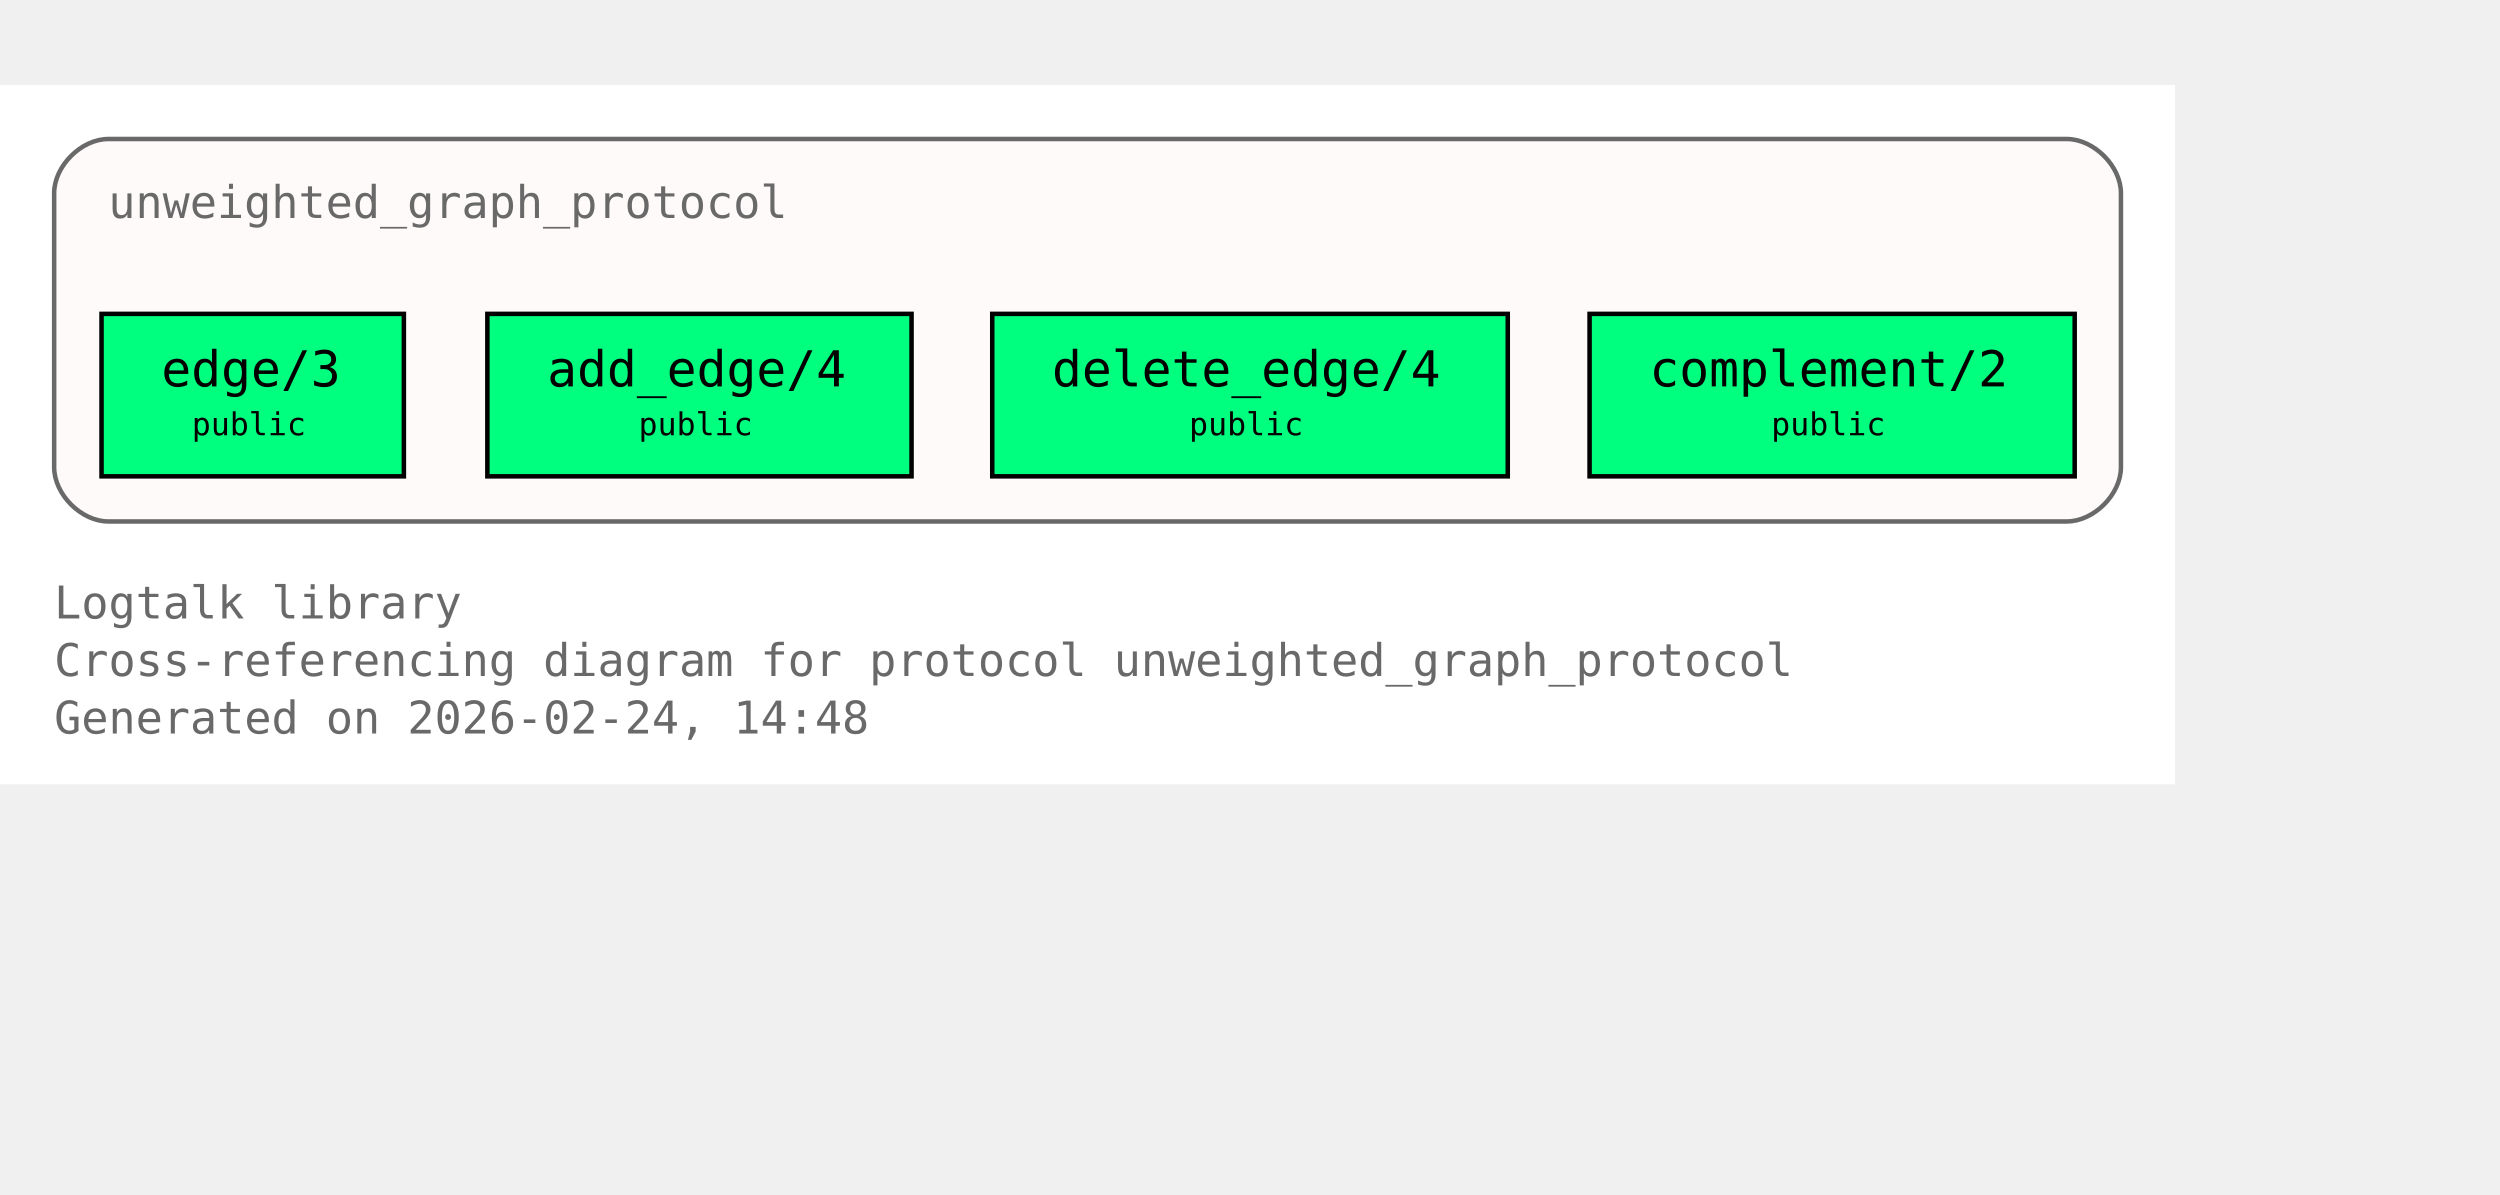
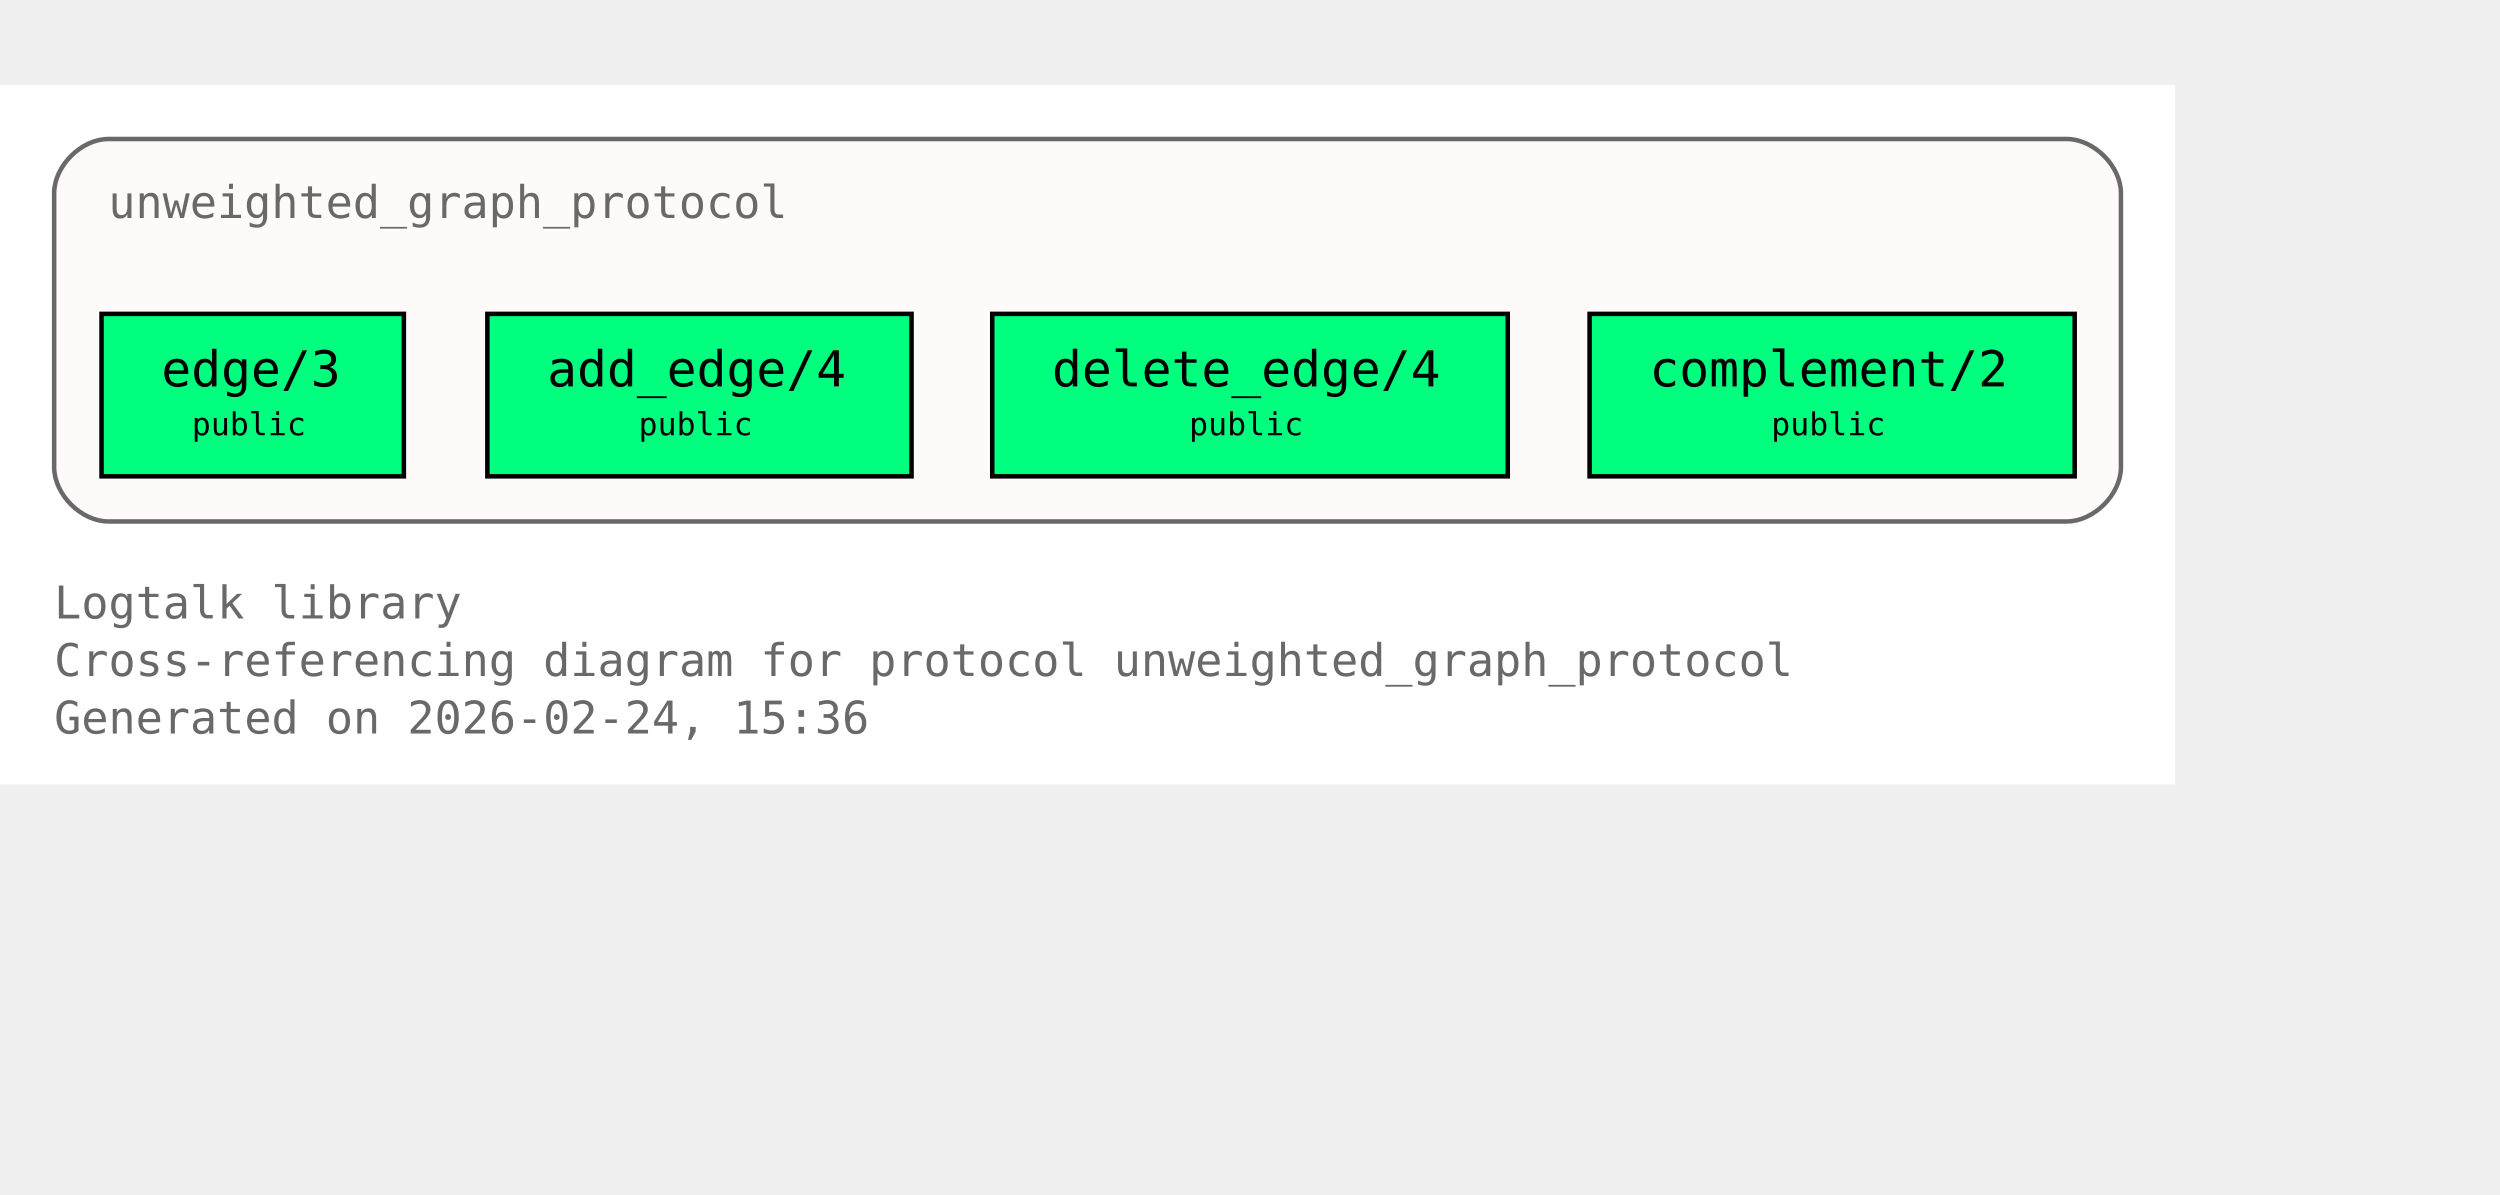
<svg xmlns="http://www.w3.org/2000/svg" xmlns:xlink="http://www.w3.org/1999/xlink" width="626pt" height="299pt" viewBox="72.00 72.00 554.00 227.00">
  <g id="graph0" class="graph" transform="scale(1 1) rotate(0) translate(76 223)">
    <polygon fill="white" stroke="none" points="-4,4 -4,-151 478,-151 478,4 -4,4" />
    <text xml:space="preserve" text-anchor="start" x="8" y="-32.75" font-family="Monospace" font-size="10.00" fill="dimgray">Logtalk library</text>
    <text xml:space="preserve" text-anchor="start" x="8" y="-20" font-family="Monospace" font-size="10.00" fill="dimgray">Cross-referencing diagram for protocol unweighted_graph_protocol</text>
-     <text xml:space="preserve" text-anchor="start" x="8" y="-7.25" font-family="Monospace" font-size="10.00" fill="dimgray">Generated on 2026-02-24, 14:48</text>
+     <text xml:space="preserve" text-anchor="start" x="8" y="-7.25" font-family="Monospace" font-size="10.00" fill="dimgray">Generated on 2026-02-24, 15:36</text>
    <g id="clust1" class="cluster">
      <g id="a_clust1">
        <a xlink:title="unweighted_graph_protocol">
          <path fill="snow" stroke="dimgray" d="M20,-54.25C20,-54.25 454,-54.25 454,-54.25 460,-54.25 466,-60.25 466,-66.25 466,-66.25 466,-127 466,-127 466,-133 460,-139 454,-139 454,-139 20,-139 20,-139 14,-139 8,-133 8,-127 8,-127 8,-66.25 8,-66.25 8,-60.25 14,-54.25 20,-54.25" />
          <g id="a_clust1_0">
-             <a xlink:href="https://github.com/LogtalkDotOrg/logtalk3/tree/7737e7db8cca2cc0ca3305f166f96f5ffda49037/library/graphs/unweighted_graph_protocol.lgt#L22" xlink:title="https://github.com/LogtalkDotOrg/logtalk3/tree/7737e7db8cca2cc0ca3305f166f96f5ffda49037/library/graphs/unweighted_graph_protocol.lgt#L22">
+             <a xlink:href="https://github.com/LogtalkDotOrg/logtalk3/tree/22c1b74edb4ceffb875797428dc11ea49b0dd7ba/library/graphs/unweighted_graph_protocol.lgt#L22" xlink:title="https://github.com/LogtalkDotOrg/logtalk3/tree/22c1b74edb4ceffb875797428dc11ea49b0dd7ba/library/graphs/unweighted_graph_protocol.lgt#L22">
              <text xml:space="preserve" text-anchor="start" x="20" y="-121.5" font-family="Monospace" font-size="10.00" fill="dimgray">unweighted_graph_protocol</text>
            </a>
          </g>
        </a>
      </g>
    </g>
    <g id="node1" class="node">
      <polygon fill="springgreen" stroke="black" points="85.5,-100.25 18.5,-100.25 18.5,-64.25 85.5,-64.25 85.5,-100.25" />
      <text xml:space="preserve" text-anchor="start" x="26.5" y="-84.95" font-family="Monospace" font-size="9.00"> </text>
      <g id="a_node1_1">
-         <a xlink:href="https://github.com/LogtalkDotOrg/logtalk3/tree/7737e7db8cca2cc0ca3305f166f96f5ffda49037/library/graphs/unweighted_graph_protocol.lgt#L32" xlink:title="https://github.com/LogtalkDotOrg/logtalk3/tree/7737e7db8cca2cc0ca3305f166f96f5ffda49037/library/graphs/unweighted_graph_protocol.lgt#L32">
+         <a xlink:href="https://github.com/LogtalkDotOrg/logtalk3/tree/22c1b74edb4ceffb875797428dc11ea49b0dd7ba/library/graphs/unweighted_graph_protocol.lgt#L32" xlink:title="https://github.com/LogtalkDotOrg/logtalk3/tree/22c1b74edb4ceffb875797428dc11ea49b0dd7ba/library/graphs/unweighted_graph_protocol.lgt#L32">
          <text xml:space="preserve" text-anchor="start" x="31.75" y="-84.17" font-family="Monospace" font-size="11.00">edge/3</text>
        </a>
      </g>
      <text xml:space="preserve" text-anchor="start" x="72.25" y="-84.95" font-family="Monospace" font-size="9.00"> </text>
      <text xml:space="preserve" text-anchor="start" x="26.5" y="-72.58" font-family="Monospace" font-size="9.00"> </text>
      <text xml:space="preserve" text-anchor="start" x="38.5" y="-73.35" font-family="Monospace" font-size="7.00">public</text>
      <text xml:space="preserve" text-anchor="start" x="72.25" y="-72.58" font-family="Monospace" font-size="9.00"> </text>
    </g>
    <g id="node2" class="node">
      <polygon fill="springgreen" stroke="black" points="198,-100.25 104,-100.25 104,-64.25 198,-64.25 198,-100.25" />
      <text xml:space="preserve" text-anchor="start" x="112" y="-84.95" font-family="Monospace" font-size="9.00"> </text>
      <g id="a_node2_2">
-         <a xlink:href="https://github.com/LogtalkDotOrg/logtalk3/tree/7737e7db8cca2cc0ca3305f166f96f5ffda49037/library/graphs/unweighted_graph_protocol.lgt#L39" xlink:title="https://github.com/LogtalkDotOrg/logtalk3/tree/7737e7db8cca2cc0ca3305f166f96f5ffda49037/library/graphs/unweighted_graph_protocol.lgt#L39">
+         <a xlink:href="https://github.com/LogtalkDotOrg/logtalk3/tree/22c1b74edb4ceffb875797428dc11ea49b0dd7ba/library/graphs/unweighted_graph_protocol.lgt#L39" xlink:title="https://github.com/LogtalkDotOrg/logtalk3/tree/22c1b74edb4ceffb875797428dc11ea49b0dd7ba/library/graphs/unweighted_graph_protocol.lgt#L39">
          <text xml:space="preserve" text-anchor="start" x="117.25" y="-84.17" font-family="Monospace" font-size="11.00">add_edge/4</text>
        </a>
      </g>
      <text xml:space="preserve" text-anchor="start" x="184.75" y="-84.95" font-family="Monospace" font-size="9.00"> </text>
      <text xml:space="preserve" text-anchor="start" x="112" y="-72.58" font-family="Monospace" font-size="9.00"> </text>
      <text xml:space="preserve" text-anchor="start" x="137.5" y="-73.35" font-family="Monospace" font-size="7.00">public</text>
      <text xml:space="preserve" text-anchor="start" x="184.75" y="-72.58" font-family="Monospace" font-size="9.00"> </text>
    </g>
    <g id="node3" class="node">
      <polygon fill="springgreen" stroke="black" points="330.12,-100.25 215.88,-100.25 215.88,-64.25 330.12,-64.25 330.12,-100.25" />
      <text xml:space="preserve" text-anchor="start" x="223.88" y="-84.95" font-family="Monospace" font-size="9.00"> </text>
      <g id="a_node3_3">
-         <a xlink:href="https://github.com/LogtalkDotOrg/logtalk3/tree/7737e7db8cca2cc0ca3305f166f96f5ffda49037/library/graphs/unweighted_graph_protocol.lgt#L46" xlink:title="https://github.com/LogtalkDotOrg/logtalk3/tree/7737e7db8cca2cc0ca3305f166f96f5ffda49037/library/graphs/unweighted_graph_protocol.lgt#L46">
+         <a xlink:href="https://github.com/LogtalkDotOrg/logtalk3/tree/22c1b74edb4ceffb875797428dc11ea49b0dd7ba/library/graphs/unweighted_graph_protocol.lgt#L46" xlink:title="https://github.com/LogtalkDotOrg/logtalk3/tree/22c1b74edb4ceffb875797428dc11ea49b0dd7ba/library/graphs/unweighted_graph_protocol.lgt#L46">
          <text xml:space="preserve" text-anchor="start" x="229.12" y="-84.17" font-family="Monospace" font-size="11.00">delete_edge/4</text>
        </a>
      </g>
      <text xml:space="preserve" text-anchor="start" x="316.88" y="-84.95" font-family="Monospace" font-size="9.00"> </text>
      <text xml:space="preserve" text-anchor="start" x="223.88" y="-72.58" font-family="Monospace" font-size="9.00"> </text>
      <text xml:space="preserve" text-anchor="start" x="259.5" y="-73.35" font-family="Monospace" font-size="7.00">public</text>
      <text xml:space="preserve" text-anchor="start" x="316.88" y="-72.58" font-family="Monospace" font-size="9.00"> </text>
    </g>
    <g id="node4" class="node">
      <polygon fill="springgreen" stroke="black" points="455.75,-100.25 348.25,-100.25 348.25,-64.25 455.75,-64.25 455.75,-100.25" />
      <text xml:space="preserve" text-anchor="start" x="356.25" y="-84.95" font-family="Monospace" font-size="9.00"> </text>
      <g id="a_node4_4">
-         <a xlink:href="https://github.com/LogtalkDotOrg/logtalk3/tree/7737e7db8cca2cc0ca3305f166f96f5ffda49037/library/graphs/unweighted_graph_protocol.lgt#L53" xlink:title="https://github.com/LogtalkDotOrg/logtalk3/tree/7737e7db8cca2cc0ca3305f166f96f5ffda49037/library/graphs/unweighted_graph_protocol.lgt#L53">
+         <a xlink:href="https://github.com/LogtalkDotOrg/logtalk3/tree/22c1b74edb4ceffb875797428dc11ea49b0dd7ba/library/graphs/unweighted_graph_protocol.lgt#L53" xlink:title="https://github.com/LogtalkDotOrg/logtalk3/tree/22c1b74edb4ceffb875797428dc11ea49b0dd7ba/library/graphs/unweighted_graph_protocol.lgt#L53">
          <text xml:space="preserve" text-anchor="start" x="361.5" y="-84.17" font-family="Monospace" font-size="11.00">complement/2</text>
        </a>
      </g>
      <text xml:space="preserve" text-anchor="start" x="442.5" y="-84.95" font-family="Monospace" font-size="9.00"> </text>
      <text xml:space="preserve" text-anchor="start" x="356.25" y="-72.58" font-family="Monospace" font-size="9.00"> </text>
      <text xml:space="preserve" text-anchor="start" x="388.5" y="-73.35" font-family="Monospace" font-size="7.00">public</text>
      <text xml:space="preserve" text-anchor="start" x="442.5" y="-72.58" font-family="Monospace" font-size="9.00"> </text>
    </g>
  </g>
</svg>
